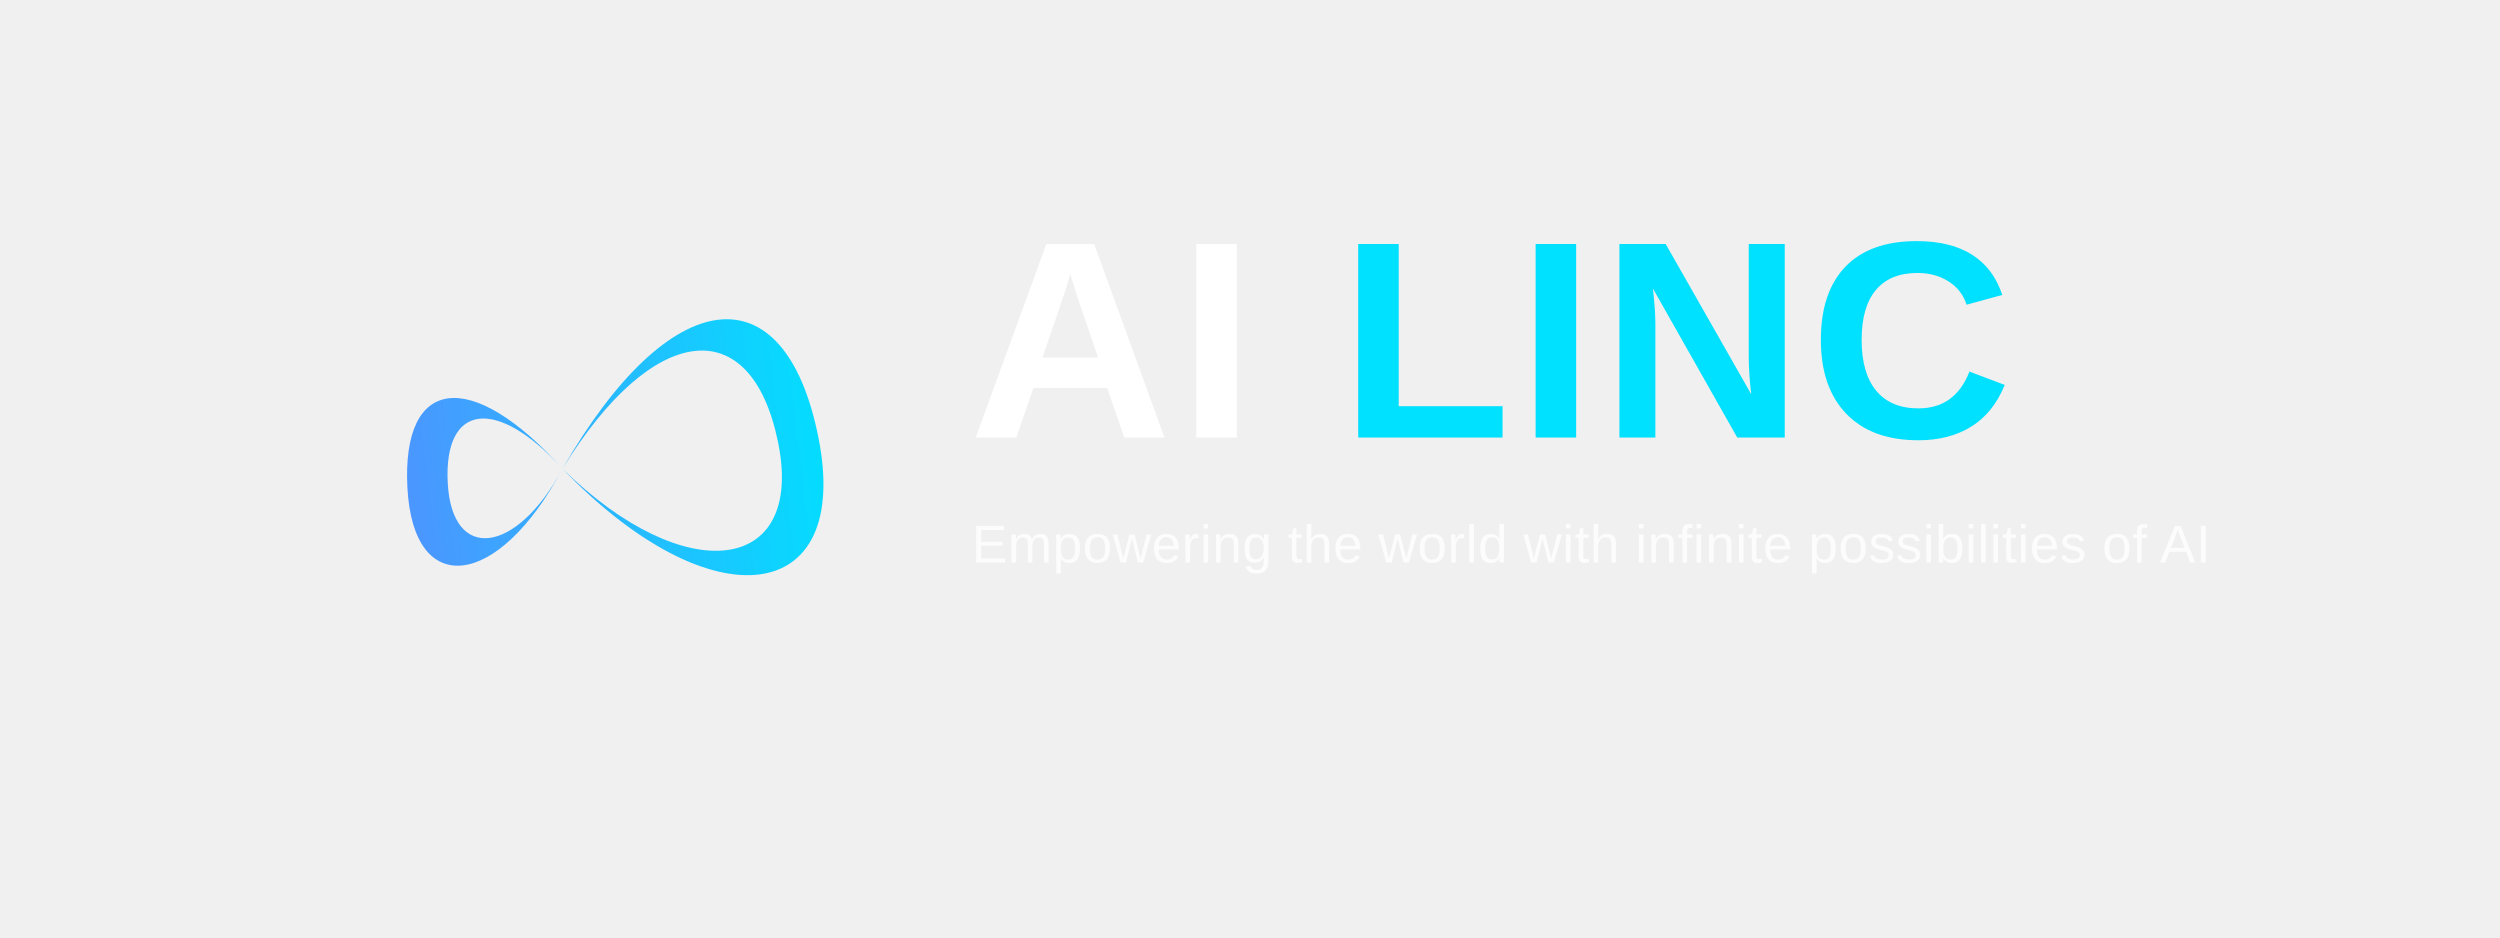
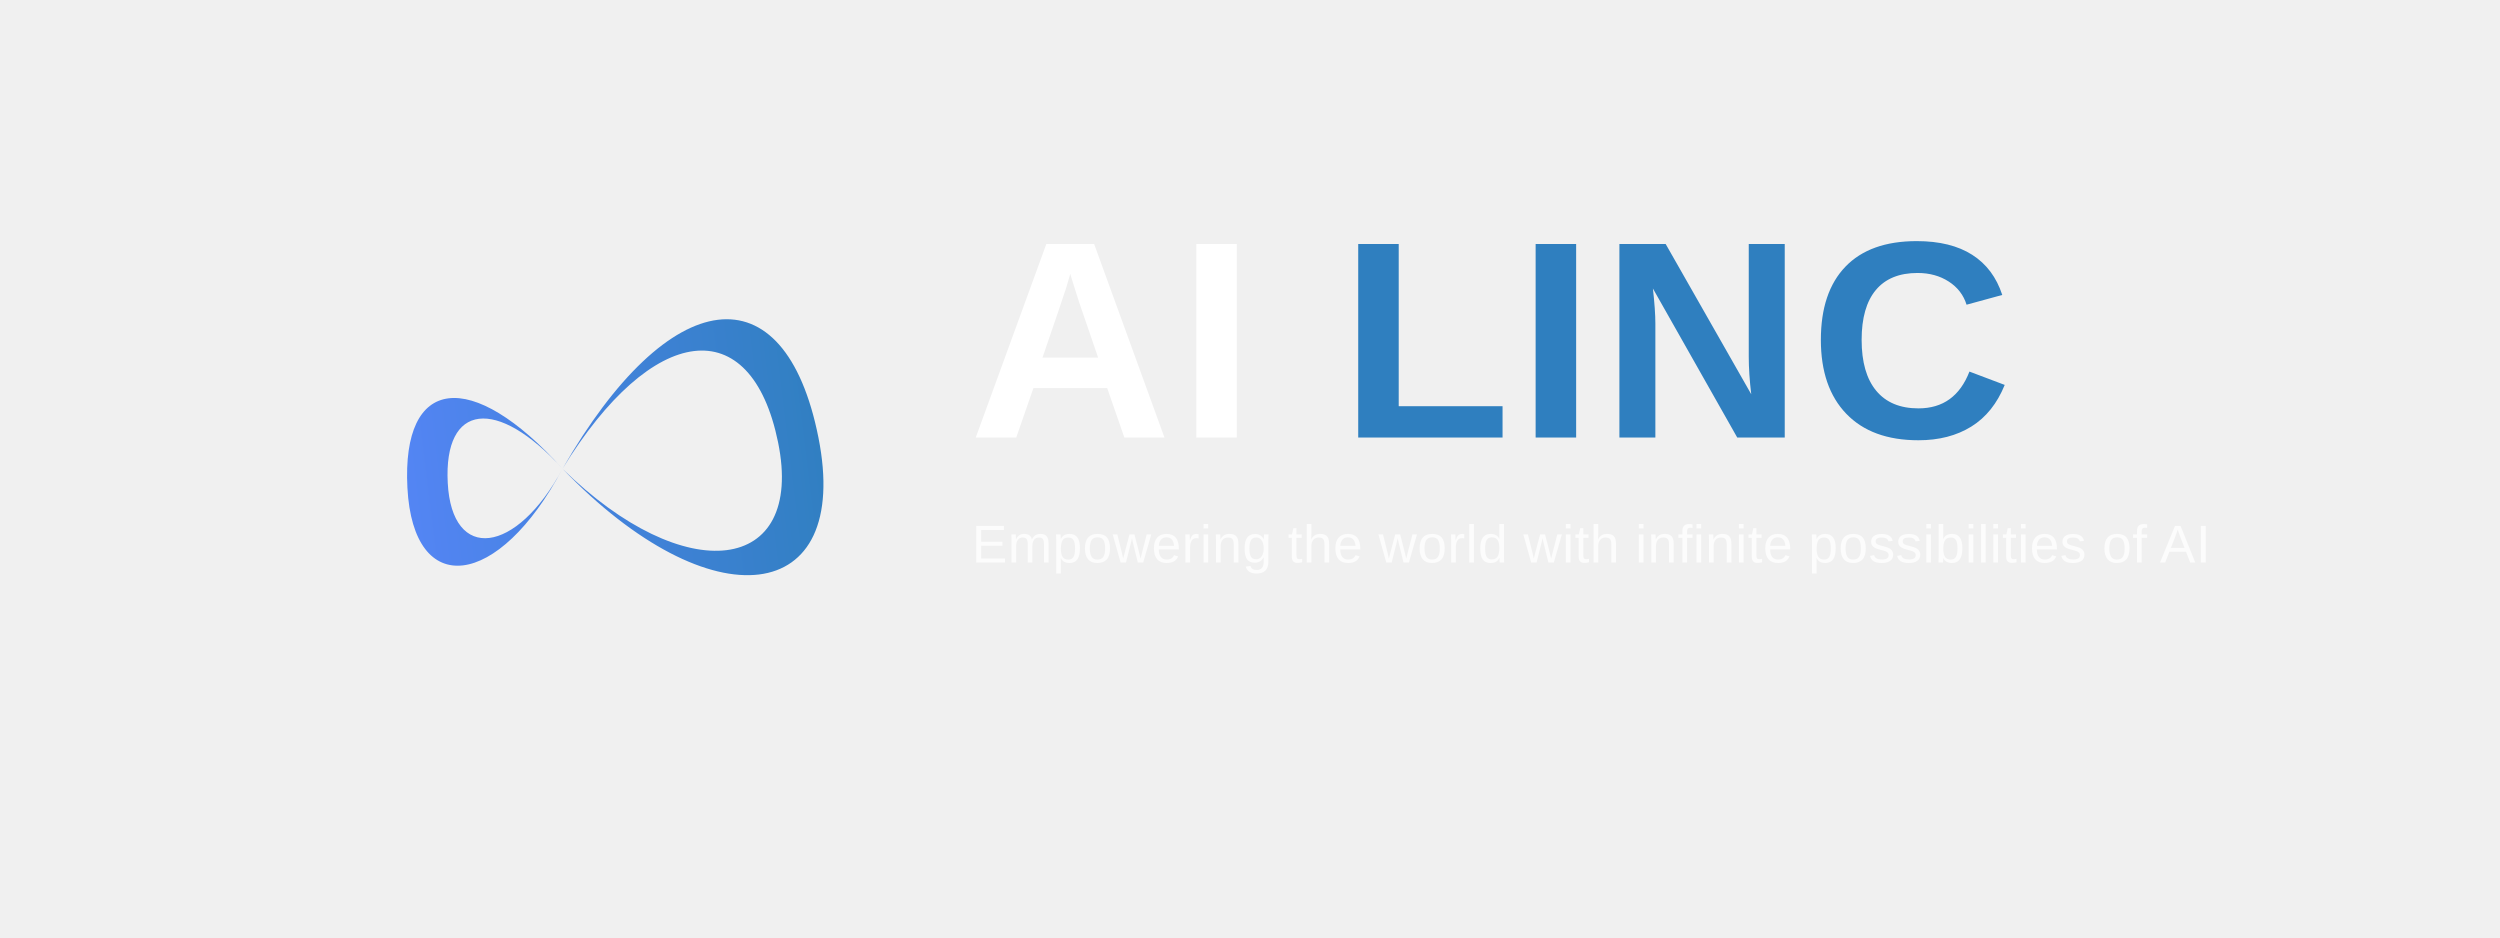
<svg xmlns="http://www.w3.org/2000/svg" width="1600" height="600" viewBox="0 0 1600 600">
  <defs>
    <linearGradient id="l-darkmode" x1="40" y1="120" x2="380" y2="120" gradientUnits="userSpaceOnUse">
      <stop offset="0" stop-color="#5B86FF" />
-       <stop offset="1" stop-color="#00E0FF" />
+       <stop offset="1" stop-color="#2F7FBF" />
    </linearGradient>
  </defs>
  <g transform="translate(160 180)">
    <g transform="rotate(-7 200 120)">
      <path d="M 200 120 C 150 48.5, 105 48.5, 100 120 C 95 191.5, 150 191.5, 200 120 C 282.5 10, 356.75 10, 365 120 C 373.25 230, 282.5 230, 200 120 Z M 200 120 C 164 69, 129.6 69, 126 120 C 122.4 171, 164 171, 200 120 C 268.5 34, 332.15 34, 339 120 C 345.85 206, 268.5 206, 200 120 Z" fill="url(#l-darkmode)" fill-rule="evenodd" />
    </g>
  </g>
  <g transform="translate(620 280)" font-family="Arial, Helvetica, sans-serif" font-weight="800" font-size="180" letter-spacing="3.6">
-     <text fill="#FFFFFF">AI <tspan fill="#00E0FF">LINC</tspan>
+     <text fill="#FFFFFF">AI <tspan fill="#2F7FBF">LINC</tspan>
    </text>
  </g>
  <g transform="translate(622 360)" font-family="Arial, Helvetica, sans-serif" font-weight="500" font-size="34" letter-spacing="0.34">
    <text fill="rgba(255,255,255,0.78)">Empowering the world with infinite possibilities of AI</text>
  </g>
</svg>
